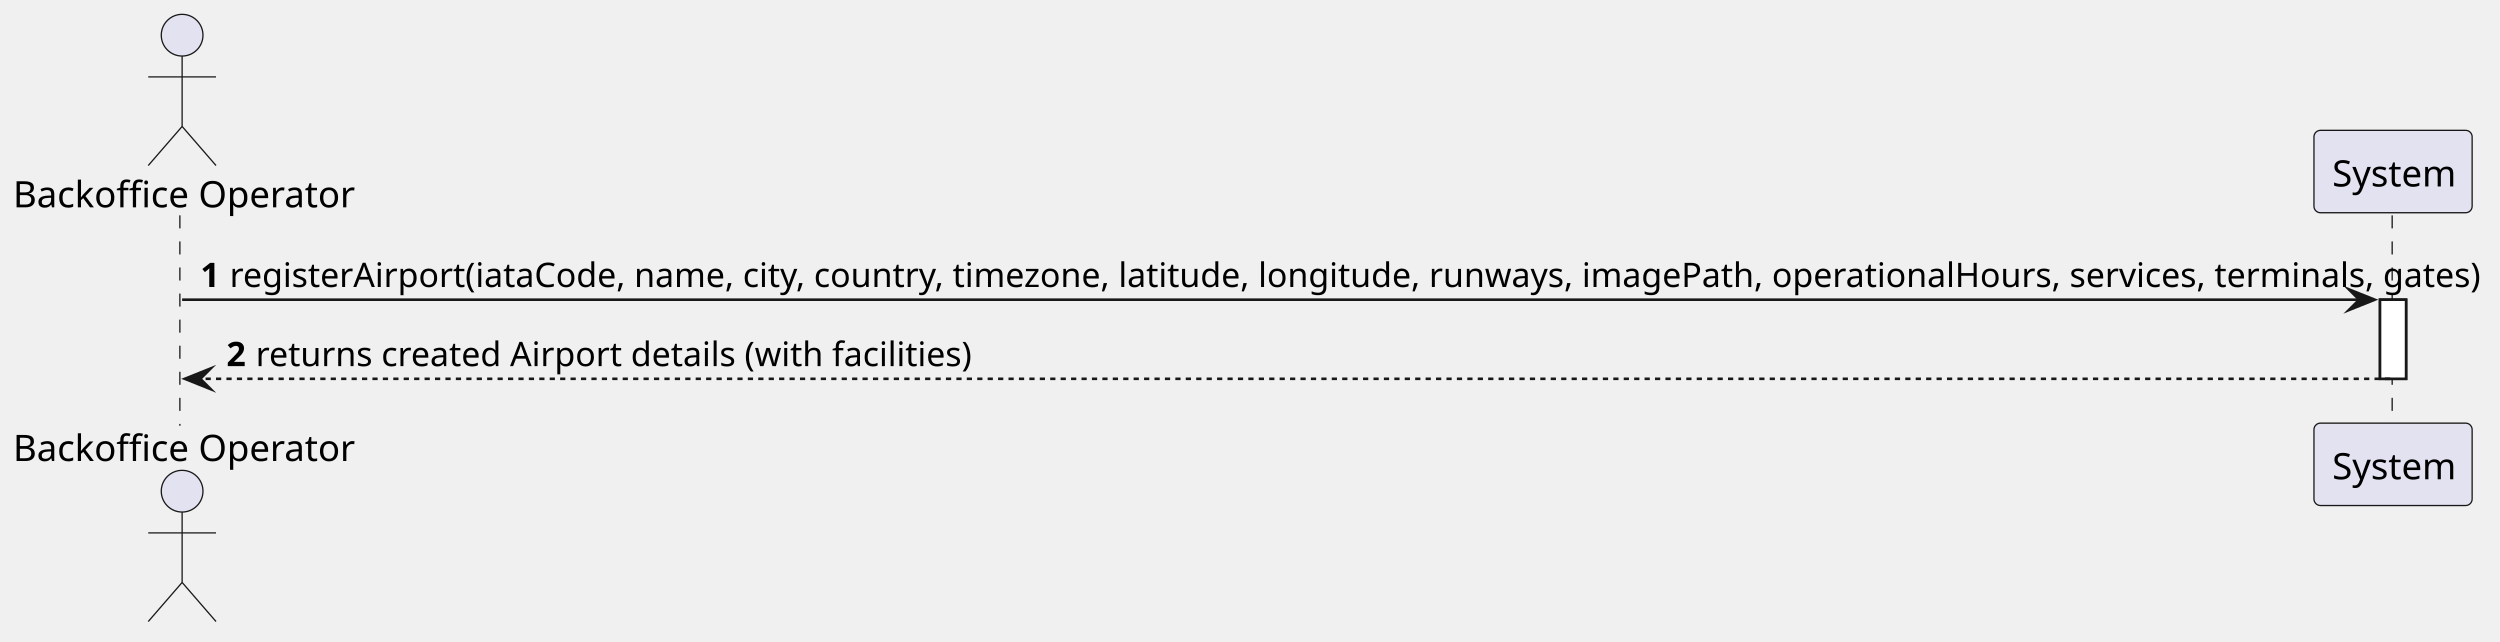
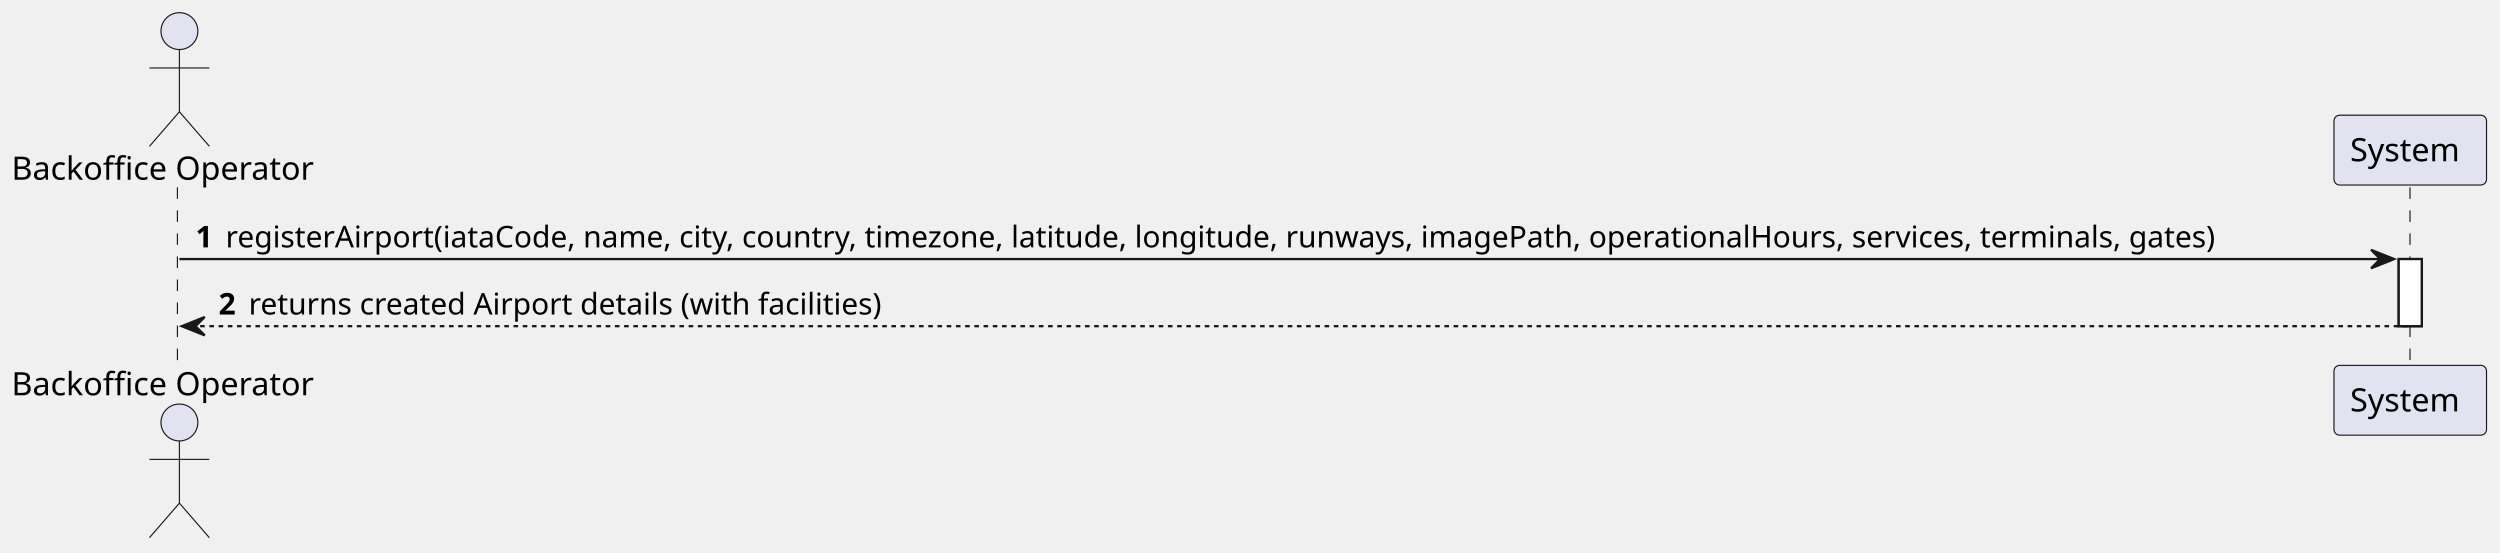
- <svg xmlns="http://www.w3.org/2000/svg" contentStyleType="text/css" data-diagram-type="SEQUENCE" height="246px" preserveAspectRatio="none" style="width:959px;height:246px;background:#FFFFFF;" version="1.1" viewBox="0 0 959 246" width="959px" zoomAndPan="magnify">
+ <svg xmlns="http://www.w3.org/2000/svg" contentStyleType="text/css" data-diagram-type="SEQUENCE" height="240px" preserveAspectRatio="none" style="width:1085px;height:240px;background:#FFFFFF;" version="1.1" viewBox="0 0 1085 240" width="1085px" zoomAndPan="magnify">
  <defs />
  <g>
    <g>
-       <rect fill="#FFFFFF" height="30.352" style="stroke:#181818;stroke-width:1;" width="10" x="912.973" y="114.961" />
+       <rect fill="#FFFFFF" height="29.133" style="stroke:#181818;stroke-width:1;" width="10" x="1041.046" y="112.43" />
    </g>
-     <g class="participant-lifeline" data-entity-uid="part1" data-qualified-name="BO" data-source-line="2" id="part1-lifeline">
+     <g class="participant-lifeline" data-entity-uid="part1" data-qualified-name="BO" id="part1-lifeline">
      <g>
-         <rect fill="#000000" fill-opacity="0" height="80.703" width="8" x="65.862" y="82.609" />
-         <line style="stroke:#181818;stroke-width:0.5;stroke-dasharray:5,5;" x1="69" x2="69" y1="82.609" y2="163.312" />
+         <rect fill="#000000" fill-opacity="0" height="78.266" width="8" x="73.863" y="81.297" />
+         <line style="stroke:#181818;stroke-width:0.5;stroke-dasharray:5,5;" x1="77" x2="77" y1="81.297" y2="159.562" />
      </g>
    </g>
-     <g class="participant-lifeline" data-entity-uid="part2" data-qualified-name="Sys" data-source-line="3" id="part2-lifeline">
+     <g class="participant-lifeline" data-entity-uid="part2" data-qualified-name="Sys" id="part2-lifeline">
      <g>
-         <rect fill="#000000" fill-opacity="0" height="80.703" width="8" x="913.973" y="82.609" />
-         <line style="stroke:#181818;stroke-width:0.5;stroke-dasharray:5,5;" x1="917.635" x2="917.635" y1="82.609" y2="163.312" />
+         <rect fill="#000000" fill-opacity="0" height="78.266" width="8" x="1042.046" y="81.297" />
+         <line style="stroke:#181818;stroke-width:0.5;stroke-dasharray:5,5;" x1="1045.943" x2="1045.943" y1="81.297" y2="159.562" />
      </g>
    </g>
-     <g class="participant participant-head" data-entity-uid="part1" data-qualified-name="BO" data-source-line="2" id="part1-head">
-       <text fill="#000000" font-family="sans-serif" font-size="14" lengthAdjust="spacing" textLength="123.724" x="5" y="79.533">Backoffice Operator</text>
-       <ellipse cx="69.862" cy="13.5" fill="#E2E2F0" rx="8" ry="8" style="stroke:#181818;stroke-width:0.5;" />
-       <path d="M69.862,21.5 L69.862,48.5 M56.862,29.5 L82.862,29.5 M69.862,48.5 L56.862,63.5 M69.862,48.5 L82.862,63.5" fill="none" style="stroke:#181818;stroke-width:0.5;" />
+     <g class="participant participant-head" data-entity-uid="part1" data-qualified-name="BO" id="part1-head">
+       <text fill="#000000" font-family="sans-serif" font-size="14" lengthAdjust="spacing" textLength="139.727" x="5" y="77.995">Backoffice Operator</text>
+       <ellipse cx="77.863" cy="13.5" fill="#E2E2F0" rx="8" ry="8" style="stroke:#181818;stroke-width:0.5;" />
+       <path d="M77.863,21.5 L77.863,48.5 M64.863,29.5 L90.863,29.5 M77.863,48.5 L64.863,63.5 M77.863,48.5 L90.863,63.5" fill="none" style="stroke:#181818;stroke-width:0.5;" />
    </g>
-     <g class="participant participant-tail" data-entity-uid="part1" data-qualified-name="BO" data-source-line="2" id="part1-tail">
-       <text fill="#000000" font-family="sans-serif" font-size="14" lengthAdjust="spacing" textLength="123.724" x="5" y="176.846">Backoffice Operator</text>
-       <ellipse cx="69.862" cy="188.422" fill="#E2E2F0" rx="8" ry="8" style="stroke:#181818;stroke-width:0.5;" />
-       <path d="M69.862,196.422 L69.862,223.422 M56.862,204.422 L82.862,204.422 M69.862,223.422 L56.862,238.422 M69.862,223.422 L82.862,238.422" fill="none" style="stroke:#181818;stroke-width:0.5;" />
+     <g class="participant participant-tail" data-entity-uid="part1" data-qualified-name="BO" id="part1-tail">
+       <text fill="#000000" font-family="sans-serif" font-size="14" lengthAdjust="spacing" textLength="139.727" x="5" y="171.558">Backoffice Operator</text>
+       <ellipse cx="77.863" cy="183.359" fill="#E2E2F0" rx="8" ry="8" style="stroke:#181818;stroke-width:0.5;" />
+       <path d="M77.863,191.359 L77.863,218.359 M64.863,199.359 L90.863,199.359 M77.863,218.359 L64.863,233.359 M77.863,218.359 L90.863,233.359" fill="none" style="stroke:#181818;stroke-width:0.5;" />
    </g>
-     <g class="participant participant-head" data-entity-uid="part2" data-qualified-name="Sys" data-source-line="3" id="part2-head">
-       <rect fill="#E2E2F0" height="31.609" rx="2.5" ry="2.5" style="stroke:#181818;stroke-width:0.5;" width="60.676" x="887.635" y="50" />
-       <text fill="#000000" font-family="sans-serif" font-size="14" lengthAdjust="spacing" textLength="46.676" x="894.635" y="71.533">System</text>
+     <g class="participant participant-head" data-entity-uid="part2" data-qualified-name="Sys" id="part2-head">
+       <rect fill="#E2E2F0" height="30.297" rx="2.5" ry="2.5" style="stroke:#181818;stroke-width:0.5;" width="66.206" x="1012.943" y="50" />
+       <text fill="#000000" font-family="sans-serif" font-size="14" lengthAdjust="spacing" textLength="52.206" x="1019.943" y="69.995">System</text>
    </g>
-     <g class="participant participant-tail" data-entity-uid="part2" data-qualified-name="Sys" data-source-line="3" id="part2-tail">
-       <rect fill="#E2E2F0" height="31.609" rx="2.5" ry="2.5" style="stroke:#181818;stroke-width:0.5;" width="60.676" x="887.635" y="162.312" />
-       <text fill="#000000" font-family="sans-serif" font-size="14" lengthAdjust="spacing" textLength="46.676" x="894.635" y="183.846">System</text>
+     <g class="participant participant-tail" data-entity-uid="part2" data-qualified-name="Sys" id="part2-tail">
+       <rect fill="#E2E2F0" height="30.297" rx="2.5" ry="2.5" style="stroke:#181818;stroke-width:0.5;" width="66.206" x="1012.943" y="158.562" />
+       <text fill="#000000" font-family="sans-serif" font-size="14" lengthAdjust="spacing" textLength="52.206" x="1019.943" y="178.558">System</text>
    </g>
    <g>
-       <rect fill="#FFFFFF" height="30.352" style="stroke:#181818;stroke-width:1;" width="10" x="912.973" y="114.961" />
+       <rect fill="#FFFFFF" height="29.133" style="stroke:#181818;stroke-width:1;" width="10" x="1041.046" y="112.43" />
    </g>
-     <g class="message" data-entity-1="part1" data-entity-2="part2" data-source-line="5" id="msg1">
-       <polygon fill="#181818" points="900.973,110.961,910.973,114.961,900.973,118.961,904.973,114.961" style="stroke:#181818;stroke-width:1;stroke-linejoin:miter;stroke-miterlimit:10;" />
-       <line style="stroke:#181818;stroke-width:1;" x1="69.862" x2="906.973" y1="114.961" y2="114.961" />
-       <text fill="#000000" font-family="sans-serif" font-size="13" font-weight="700" lengthAdjust="spacing" textLength="7.23" x="76.862" y="110.105">1</text>
-       <text fill="#000000" font-family="sans-serif" font-size="13" lengthAdjust="spacing" textLength="812.881" x="88.092" y="110.105">registerAirport(iataCode, name, city, country, timezone, latitude, longitude, runways, imagePath, operationalHours, services, terminals, gates)</text>
+     <g class="message" data-entity-1="part1" data-entity-2="part2" id="msg1">
+       <polygon fill="#181818" points="1029.046,108.43,1039.046,112.43,1029.046,116.43,1033.046,112.43" style="stroke:#181818;stroke-width:1;" />
+       <line style="stroke:#181818;stroke-width:1;" x1="77.863" x2="1035.046" y1="112.43" y2="112.43" />
+       <text fill="#000000" font-family="sans-serif" font-size="13" font-weight="bold" lengthAdjust="spacing" textLength="9.045" x="84.863" y="107.364">1</text>
+       <text fill="#000000" font-family="sans-serif" font-size="13" lengthAdjust="spacing" textLength="931.138" x="97.909" y="107.364">registerAirport(iataCode, name, city, country, timezone, latitude, longitude, runways, imagePath, operationalHours, services, terminals, gates)</text>
    </g>
-     <g class="message" data-entity-1="part2" data-entity-2="part1" data-source-line="7" id="msg2">
-       <polygon fill="#181818" points="80.862,141.312,70.862,145.312,80.862,149.312,76.862,145.312" style="stroke:#181818;stroke-width:1;stroke-linejoin:miter;stroke-miterlimit:10;" />
-       <line style="stroke:#181818;stroke-width:1;stroke-dasharray:2,2;" x1="74.862" x2="916.973" y1="145.312" y2="145.312" />
-       <text fill="#000000" font-family="sans-serif" font-size="13" font-weight="700" lengthAdjust="spacing" textLength="7.23" x="86.862" y="140.456">2</text>
-       <text fill="#000000" font-family="sans-serif" font-size="13" lengthAdjust="spacing" textLength="255.76" x="98.092" y="140.456">returns created Airport details (with facilities)</text>
+     <g class="message" data-entity-1="part2" data-entity-2="part1" id="msg2">
+       <polygon fill="#181818" points="88.863,137.562,78.863,141.562,88.863,145.562,84.863,141.562" style="stroke:#181818;stroke-width:1;" />
+       <line style="stroke:#181818;stroke-width:1;stroke-dasharray:2,2;" x1="82.863" x2="1045.046" y1="141.562" y2="141.562" />
+       <text fill="#000000" font-family="sans-serif" font-size="13" font-weight="bold" lengthAdjust="spacing" textLength="9.045" x="94.863" y="136.497">2</text>
+       <text fill="#000000" font-family="sans-serif" font-size="13" lengthAdjust="spacing" textLength="297.039" x="107.909" y="136.497">returns created Airport details (with facilities)</text>
    </g>
  </g>
</svg>
